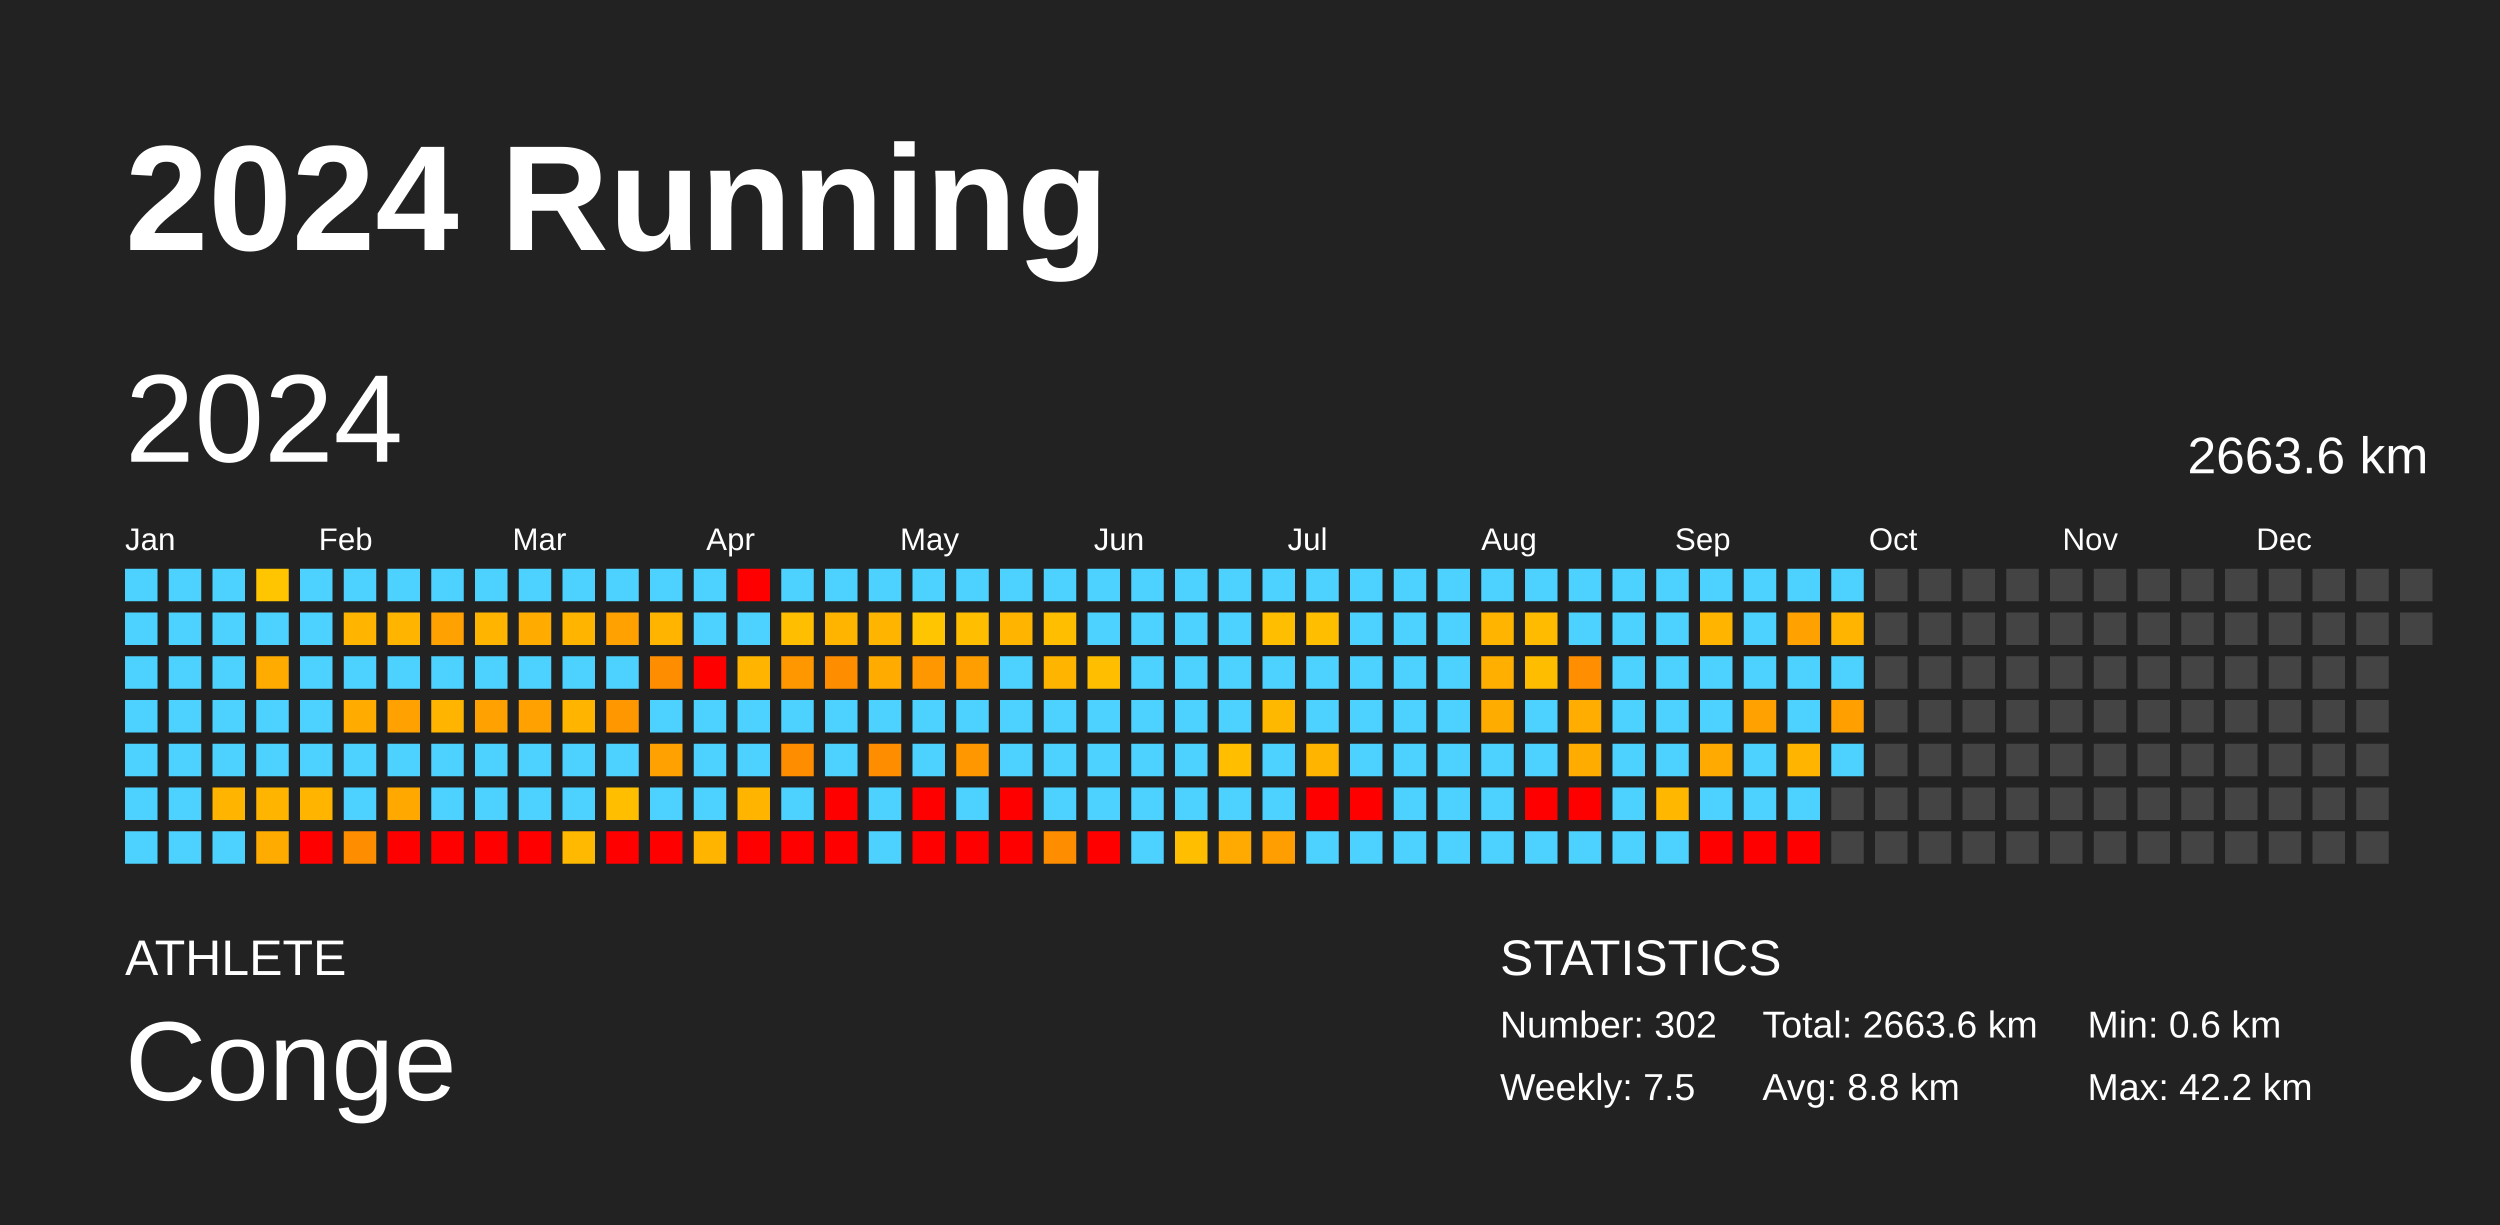
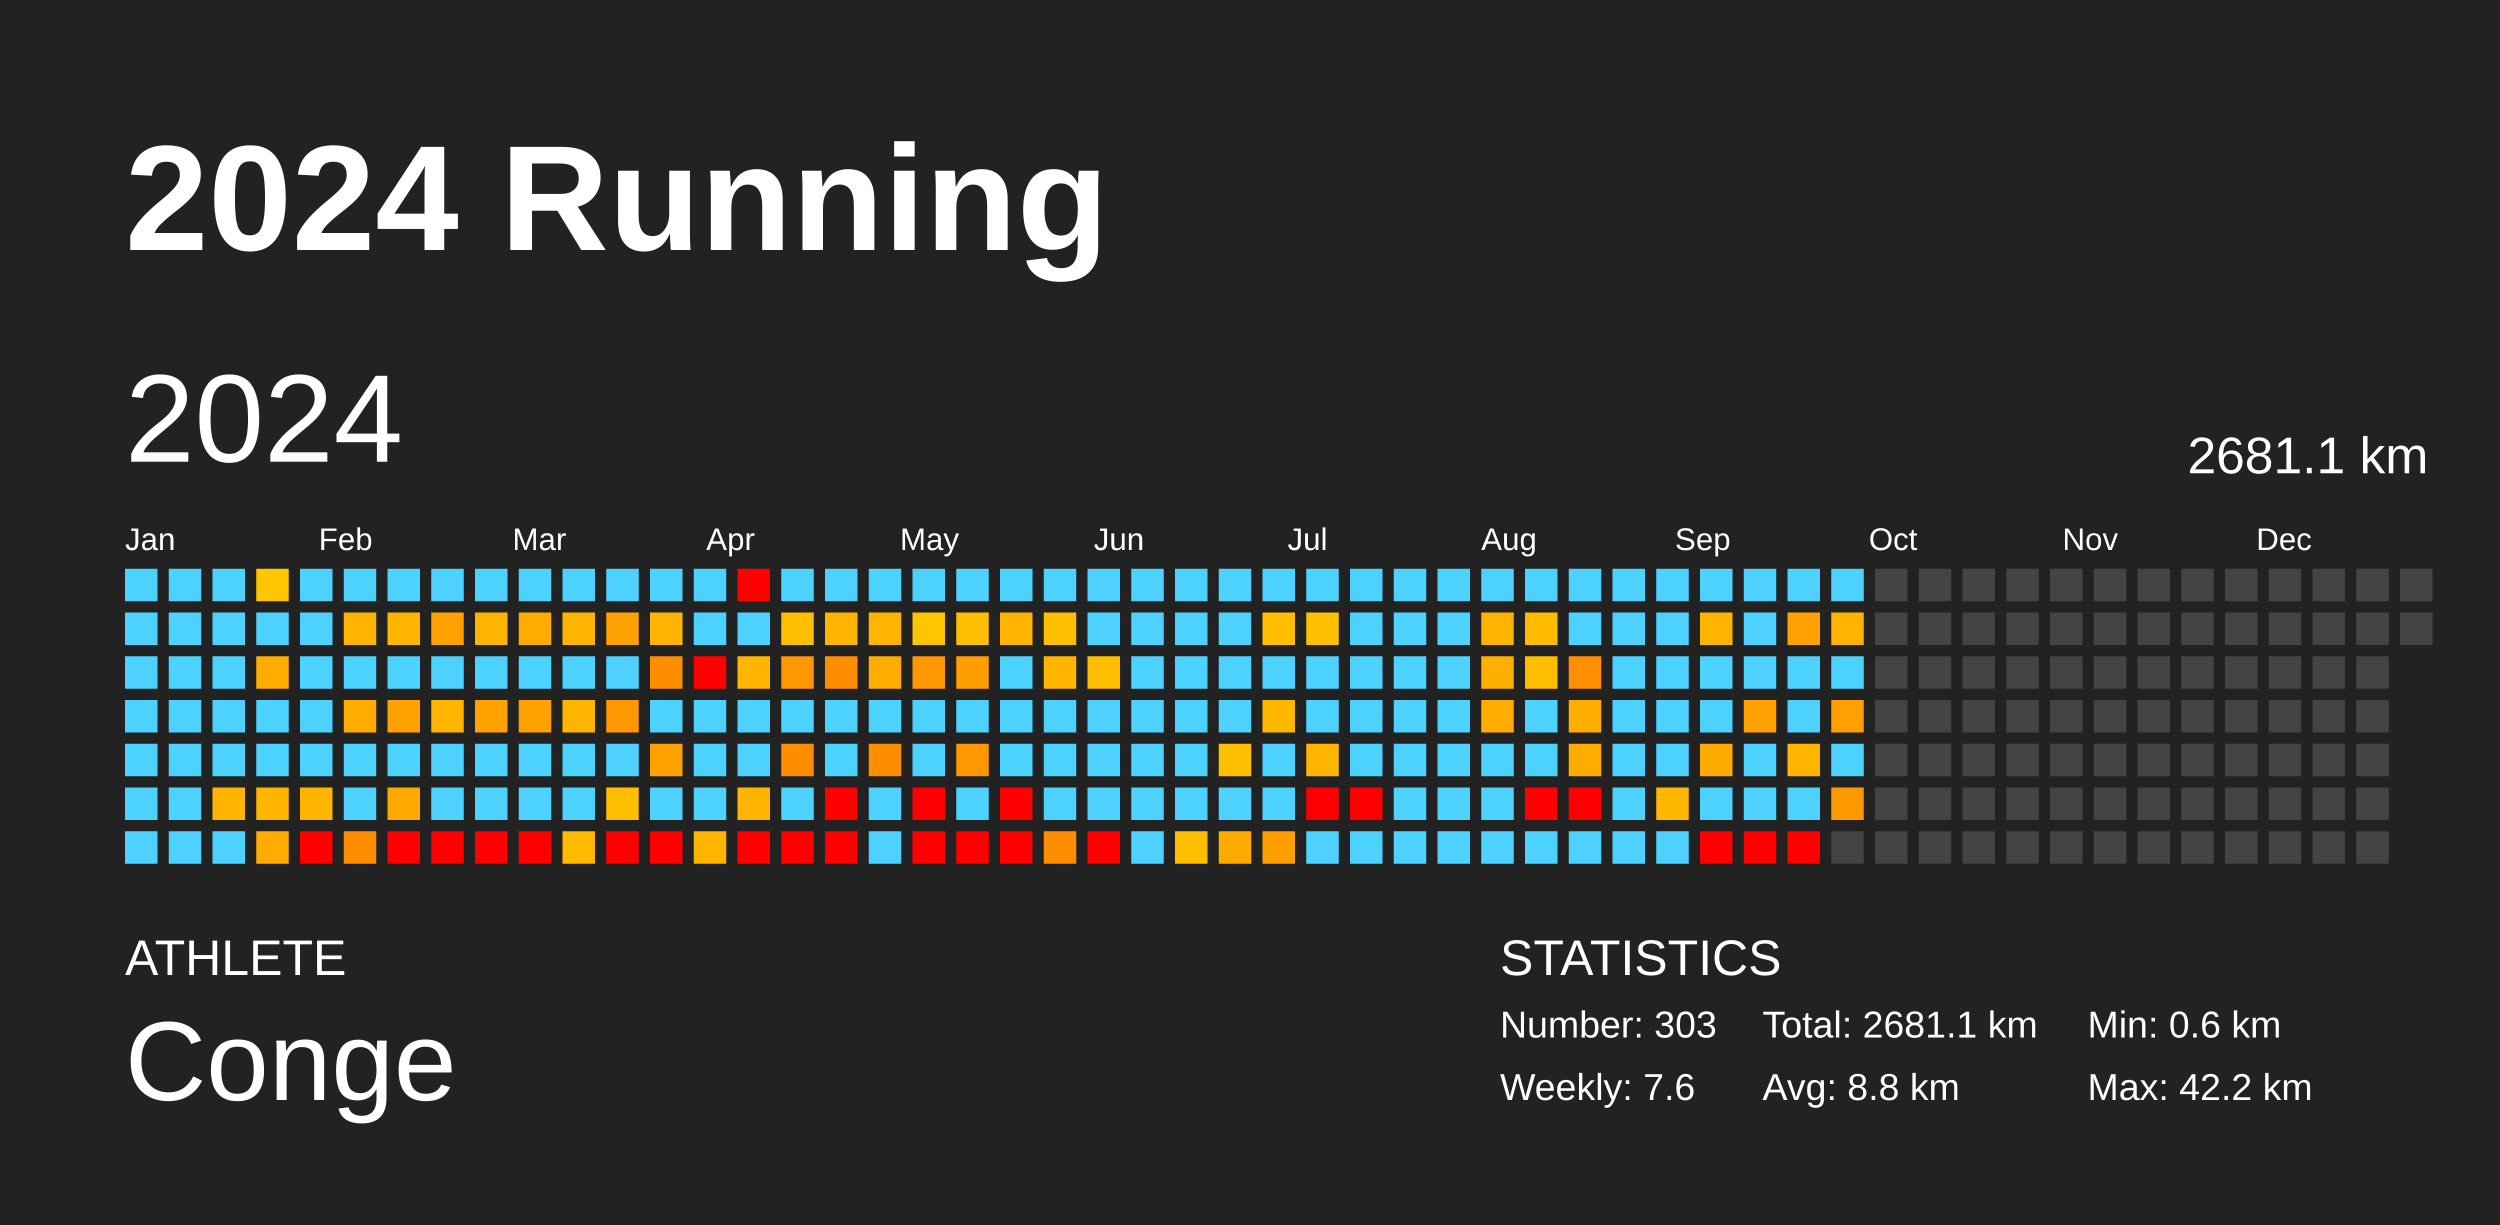
<svg xmlns="http://www.w3.org/2000/svg" baseProfile="full" height="98mm" version="1.1" viewBox="0,0,200,98" width="200mm">
  <defs />
  <rect fill="#222222" height="98" width="200" x="0" y="0" />
  <text fill="#FFFFFF" style="font-size:12px; font-family:Arial; font-weight:bold;" x="10" y="20">2024 Running</text>
  <text fill="#FFFFFF" style="font-size:4px; font-family:Arial" x="10" y="78">ATHLETE</text>
  <text fill="#FFFFFF" style="font-size:9px; font-family:Arial" x="10" y="88">Conge</text>
  <text fill="#FFFFFF" style="font-size:4px; font-family:Arial" x="120" y="78">STATISTICS</text>
-   <text fill="#FFFFFF" style="font-size:3px; font-family:Arial" x="120" y="83">Number: 302</text>
-   <text fill="#FFFFFF" style="font-size:3px; font-family:Arial" x="120" y="88">Weekly: 7.5</text>
-   <text fill="#FFFFFF" style="font-size:3px; font-family:Arial" x="141" y="83">Total: 2663.6 km</text>
+   <text fill="#FFFFFF" style="font-size:3px; font-family:Arial" x="120" y="83">Number: 303</text>
+   <text fill="#FFFFFF" style="font-size:3px; font-family:Arial" x="120" y="88">Weekly: 7.6</text>
+   <text fill="#FFFFFF" style="font-size:3px; font-family:Arial" x="141" y="83">Total: 2681.1 km</text>
  <text fill="#FFFFFF" style="font-size:3px; font-family:Arial" x="141" y="88">Avg: 8.8 km</text>
  <text fill="#FFFFFF" style="font-size:3px; font-family:Arial" x="167" y="83">Min: 0.6 km</text>
  <text fill="#FFFFFF" style="font-size:3px; font-family:Arial" x="167" y="88">Max: 42.2 km</text>
  <text dominant-baseline="hanging" fill="#FFFFFF" style="font-size:10.0px; font-family:Arial;" x="10" y="30">2024</text>
-   <text dominant-baseline="hanging" fill="#FFFFFF" style="font-size:4.125px; font-family:Arial;" x="175" y="35">2663.6 km</text>
+   <text dominant-baseline="hanging" fill="#FFFFFF" style="font-size:4.125px; font-family:Arial;" x="175" y="35">2681.1 km</text>
  <text fill="#FFFFFF" style="font-size:2.5px; font-family:Arial" x="10.0" y="44">Jan</text>
  <text fill="#FFFFFF" style="font-size:2.5px; font-family:Arial" x="25.5" y="44">Feb</text>
  <text fill="#FFFFFF" style="font-size:2.5px; font-family:Arial" x="41.0" y="44">Mar</text>
  <text fill="#FFFFFF" style="font-size:2.5px; font-family:Arial" x="56.5" y="44">Apr</text>
  <text fill="#FFFFFF" style="font-size:2.5px; font-family:Arial" x="72.0" y="44">May</text>
  <text fill="#FFFFFF" style="font-size:2.5px; font-family:Arial" x="87.5" y="44">Jun</text>
  <text fill="#FFFFFF" style="font-size:2.5px; font-family:Arial" x="103.0" y="44">Jul</text>
  <text fill="#FFFFFF" style="font-size:2.5px; font-family:Arial" x="118.5" y="44">Aug</text>
  <text fill="#FFFFFF" style="font-size:2.5px; font-family:Arial" x="134.0" y="44">Sep</text>
  <text fill="#FFFFFF" style="font-size:2.5px; font-family:Arial" x="149.5" y="44">Oct</text>
  <text fill="#FFFFFF" style="font-size:2.5px; font-family:Arial" x="165.0" y="44">Nov</text>
  <text fill="#FFFFFF" style="font-size:2.5px; font-family:Arial" x="180.5" y="44">Dec</text>
  <rect fill="#4dd2ff" height="2.6" width="2.6" x="10.0" y="45.5" />
  <rect fill="#4dd2ff" height="2.6" width="2.6" x="10.0" y="49.0" />
  <rect fill="#4dd2ff" height="2.6" width="2.6" x="10.0" y="52.5" />
  <rect fill="#4dd2ff" height="2.6" width="2.6" x="10.0" y="56.0" />
  <rect fill="#4dd2ff" height="2.6" width="2.6" x="10.0" y="59.5" />
  <rect fill="#4dd2ff" height="2.6" width="2.6" x="10.0" y="63.0" />
  <rect fill="#4dd2ff" height="2.6" width="2.6" x="10.0" y="66.5" />
  <rect fill="#4dd2ff" height="2.6" width="2.6" x="13.5" y="45.5" />
  <rect fill="#4dd2ff" height="2.6" width="2.6" x="13.5" y="49.0" />
  <rect fill="#4dd2ff" height="2.6" width="2.6" x="13.5" y="52.5" />
  <rect fill="#4dd2ff" height="2.6" width="2.6" x="13.5" y="56.0" />
  <rect fill="#4dd2ff" height="2.6" width="2.6" x="13.5" y="59.5" />
  <rect fill="#4dd2ff" height="2.6" width="2.6" x="13.5" y="63.0" />
  <rect fill="#4dd2ff" height="2.6" width="2.6" x="13.5" y="66.5" />
  <rect fill="#4dd2ff" height="2.6" width="2.6" x="17.0" y="45.5" />
  <rect fill="#4dd2ff" height="2.6" width="2.6" x="17.0" y="49.0" />
  <rect fill="#4dd2ff" height="2.6" width="2.6" x="17.0" y="52.5" />
  <rect fill="#4dd2ff" height="2.6" width="2.6" x="17.0" y="56.0" />
  <rect fill="#4dd2ff" height="2.6" width="2.6" x="17.0" y="59.5" />
  <rect fill="#ffb400" height="2.6" width="2.6" x="17.0" y="63.0" />
  <rect fill="#4dd2ff" height="2.6" width="2.6" x="17.0" y="66.5" />
  <rect fill="#ffc500" height="2.6" width="2.6" x="20.5" y="45.5" />
  <rect fill="#4dd2ff" height="2.6" width="2.6" x="20.5" y="49.0" />
  <rect fill="#ffab00" height="2.6" width="2.6" x="20.5" y="52.5" />
  <rect fill="#4dd2ff" height="2.6" width="2.6" x="20.5" y="56.0" />
  <rect fill="#4dd2ff" height="2.6" width="2.6" x="20.5" y="59.5" />
  <rect fill="#ffb400" height="2.6" width="2.6" x="20.5" y="63.0" />
  <rect fill="#ffab00" height="2.6" width="2.6" x="20.5" y="66.5" />
  <rect fill="#4dd2ff" height="2.6" width="2.6" x="24.0" y="45.5" />
  <rect fill="#4dd2ff" height="2.6" width="2.6" x="24.0" y="49.0" />
  <rect fill="#4dd2ff" height="2.6" width="2.6" x="24.0" y="52.5" />
  <rect fill="#4dd2ff" height="2.6" width="2.6" x="24.0" y="56.0" />
  <rect fill="#4dd2ff" height="2.6" width="2.6" x="24.0" y="59.5" />
  <rect fill="#ffb400" height="2.6" width="2.6" x="24.0" y="63.0" />
  <rect fill="red" height="2.6" width="2.6" x="24.0" y="66.5" />
  <rect fill="#4dd2ff" height="2.6" width="2.6" x="27.5" y="45.5" />
  <rect fill="#ffb400" height="2.6" width="2.6" x="27.5" y="49.0" />
  <rect fill="#4dd2ff" height="2.6" width="2.6" x="27.5" y="52.5" />
  <rect fill="#ffab00" height="2.6" width="2.6" x="27.5" y="56.0" />
  <rect fill="#4dd2ff" height="2.6" width="2.6" x="27.5" y="59.5" />
  <rect fill="#4dd2ff" height="2.6" width="2.6" x="27.5" y="63.0" />
  <rect fill="#ff8d00" height="2.6" width="2.6" x="27.5" y="66.5" />
  <rect fill="#4dd2ff" height="2.6" width="2.6" x="31.0" y="45.5" />
  <rect fill="#ffb500" height="2.6" width="2.6" x="31.0" y="49.0" />
  <rect fill="#4dd2ff" height="2.6" width="2.6" x="31.0" y="52.5" />
  <rect fill="#ffa100" height="2.6" width="2.6" x="31.0" y="56.0" />
  <rect fill="#4dd2ff" height="2.6" width="2.6" x="31.0" y="59.5" />
  <rect fill="#ffa900" height="2.6" width="2.6" x="31.0" y="63.0" />
  <rect fill="red" height="2.6" width="2.6" x="31.0" y="66.5" />
  <rect fill="#4dd2ff" height="2.6" width="2.6" x="34.5" y="45.5" />
  <rect fill="#ffa100" height="2.6" width="2.6" x="34.5" y="49.0" />
  <rect fill="#4dd2ff" height="2.6" width="2.6" x="34.5" y="52.5" />
  <rect fill="#ffb500" height="2.6" width="2.6" x="34.5" y="56.0" />
  <rect fill="#4dd2ff" height="2.6" width="2.6" x="34.5" y="59.5" />
  <rect fill="#4dd2ff" height="2.6" width="2.6" x="34.5" y="63.0" />
  <rect fill="red" height="2.6" width="2.6" x="34.5" y="66.5" />
  <rect fill="#4dd2ff" height="2.6" width="2.6" x="38.0" y="45.5" />
  <rect fill="#ffb500" height="2.6" width="2.6" x="38.0" y="49.0" />
  <rect fill="#4dd2ff" height="2.6" width="2.6" x="38.0" y="52.5" />
  <rect fill="#ffa100" height="2.6" width="2.6" x="38.0" y="56.0" />
  <rect fill="#4dd2ff" height="2.6" width="2.6" x="38.0" y="59.5" />
  <rect fill="#4dd2ff" height="2.6" width="2.6" x="38.0" y="63.0" />
  <rect fill="red" height="2.6" width="2.6" x="38.0" y="66.5" />
  <rect fill="#4dd2ff" height="2.6" width="2.6" x="41.5" y="45.5" />
  <rect fill="#ffab00" height="2.6" width="2.6" x="41.5" y="49.0" />
  <rect fill="#4dd2ff" height="2.6" width="2.6" x="41.5" y="52.5" />
  <rect fill="#ffa100" height="2.6" width="2.6" x="41.5" y="56.0" />
  <rect fill="#4dd2ff" height="2.6" width="2.6" x="41.5" y="59.5" />
  <rect fill="#4dd2ff" height="2.6" width="2.6" x="41.5" y="63.0" />
  <rect fill="red" height="2.6" width="2.6" x="41.5" y="66.5" />
  <rect fill="#4dd2ff" height="2.6" width="2.6" x="45.0" y="45.5" />
  <rect fill="#ffb500" height="2.6" width="2.6" x="45.0" y="49.0" />
  <rect fill="#4dd2ff" height="2.6" width="2.6" x="45.0" y="52.5" />
  <rect fill="#ffb500" height="2.6" width="2.6" x="45.0" y="56.0" />
  <rect fill="#4dd2ff" height="2.6" width="2.6" x="45.0" y="59.5" />
  <rect fill="#4dd2ff" height="2.6" width="2.6" x="45.0" y="63.0" />
  <rect fill="#ffb900" height="2.6" width="2.6" x="45.0" y="66.5" />
  <rect fill="#4dd2ff" height="2.6" width="2.6" x="48.5" y="45.5" />
  <rect fill="#ffa100" height="2.6" width="2.6" x="48.5" y="49.0" />
  <rect fill="#4dd2ff" height="2.6" width="2.6" x="48.5" y="52.5" />
  <rect fill="#ff9700" height="2.6" width="2.6" x="48.5" y="56.0" />
  <rect fill="#4dd2ff" height="2.6" width="2.6" x="48.5" y="59.5" />
  <rect fill="#ffbf00" height="2.6" width="2.6" x="48.5" y="63.0" />
  <rect fill="red" height="2.6" width="2.6" x="48.5" y="66.5" />
  <rect fill="#4dd2ff" height="2.6" width="2.6" x="52.0" y="45.5" />
  <rect fill="#ffb500" height="2.6" width="2.6" x="52.0" y="49.0" />
  <rect fill="#ff8d00" height="2.6" width="2.6" x="52.0" y="52.5" />
  <rect fill="#4dd2ff" height="2.6" width="2.6" x="52.0" y="56.0" />
  <rect fill="#ffa100" height="2.6" width="2.6" x="52.0" y="59.5" />
  <rect fill="#4dd2ff" height="2.6" width="2.6" x="52.0" y="63.0" />
  <rect fill="red" height="2.6" width="2.6" x="52.0" y="66.5" />
  <rect fill="#4dd2ff" height="2.6" width="2.6" x="55.5" y="45.5" />
  <rect fill="#4dd2ff" height="2.6" width="2.6" x="55.5" y="49.0" />
  <rect fill="red" height="2.6" width="2.6" x="55.5" y="52.5" />
  <rect fill="#4dd2ff" height="2.6" width="2.6" x="55.5" y="56.0" />
  <rect fill="#4dd2ff" height="2.6" width="2.6" x="55.5" y="59.5" />
  <rect fill="#4dd2ff" height="2.6" width="2.6" x="55.5" y="63.0" />
  <rect fill="#ffb400" height="2.6" width="2.6" x="55.5" y="66.5" />
  <rect fill="red" height="2.6" width="2.6" x="59.0" y="45.5" />
  <rect fill="#4dd2ff" height="2.6" width="2.6" x="59.0" y="49.0" />
  <rect fill="#ffb500" height="2.6" width="2.6" x="59.0" y="52.5" />
  <rect fill="#4dd2ff" height="2.6" width="2.6" x="59.0" y="56.0" />
  <rect fill="#4dd2ff" height="2.6" width="2.6" x="59.0" y="59.5" />
  <rect fill="#ffb500" height="2.6" width="2.6" x="59.0" y="63.0" />
  <rect fill="red" height="2.6" width="2.6" x="59.0" y="66.5" />
  <rect fill="#4dd2ff" height="2.6" width="2.6" x="62.5" y="45.5" />
  <rect fill="#ffbf00" height="2.6" width="2.6" x="62.5" y="49.0" />
  <rect fill="#ff9700" height="2.6" width="2.6" x="62.5" y="52.5" />
  <rect fill="#4dd2ff" height="2.6" width="2.6" x="62.5" y="56.0" />
  <rect fill="#ff8d00" height="2.6" width="2.6" x="62.5" y="59.5" />
  <rect fill="#4dd2ff" height="2.6" width="2.6" x="62.5" y="63.0" />
  <rect fill="red" height="2.6" width="2.6" x="62.5" y="66.5" />
  <rect fill="#4dd2ff" height="2.6" width="2.6" x="66.0" y="45.5" />
  <rect fill="#ffb500" height="2.6" width="2.6" x="66.0" y="49.0" />
  <rect fill="#ff8d00" height="2.6" width="2.6" x="66.0" y="52.5" />
  <rect fill="#4dd2ff" height="2.6" width="2.6" x="66.0" y="56.0" />
  <rect fill="#4dd2ff" height="2.6" width="2.6" x="66.0" y="59.5" />
  <rect fill="red" height="2.6" width="2.6" x="66.0" y="63.0" />
  <rect fill="red" height="2.6" width="2.6" x="66.0" y="66.5" />
  <rect fill="#4dd2ff" height="2.6" width="2.6" x="69.5" y="45.5" />
  <rect fill="#ffb500" height="2.6" width="2.6" x="69.5" y="49.0" />
  <rect fill="#ffab00" height="2.6" width="2.6" x="69.5" y="52.5" />
  <rect fill="#4dd2ff" height="2.6" width="2.6" x="69.5" y="56.0" />
  <rect fill="#ff8d00" height="2.6" width="2.6" x="69.5" y="59.5" />
  <rect fill="#4dd2ff" height="2.6" width="2.6" x="69.5" y="63.0" />
  <rect fill="#4dd2ff" height="2.6" width="2.6" x="69.5" y="66.5" />
  <rect fill="#4dd2ff" height="2.6" width="2.6" x="73.0" y="45.5" />
  <rect fill="#ffc500" height="2.6" width="2.6" x="73.0" y="49.0" />
  <rect fill="#ff9700" height="2.6" width="2.6" x="73.0" y="52.5" />
  <rect fill="#4dd2ff" height="2.6" width="2.6" x="73.0" y="56.0" />
  <rect fill="#4dd2ff" height="2.6" width="2.6" x="73.0" y="59.5" />
  <rect fill="red" height="2.6" width="2.6" x="73.0" y="63.0" />
  <rect fill="red" height="2.6" width="2.6" x="73.0" y="66.5" />
  <rect fill="#4dd2ff" height="2.6" width="2.6" x="76.5" y="45.5" />
  <rect fill="#ffbe00" height="2.6" width="2.6" x="76.5" y="49.0" />
  <rect fill="#ff9e00" height="2.6" width="2.6" x="76.5" y="52.5" />
  <rect fill="#4dd2ff" height="2.6" width="2.6" x="76.5" y="56.0" />
  <rect fill="#ff9700" height="2.6" width="2.6" x="76.5" y="59.5" />
  <rect fill="#4dd2ff" height="2.6" width="2.6" x="76.5" y="63.0" />
  <rect fill="red" height="2.6" width="2.6" x="76.5" y="66.5" />
  <rect fill="#4dd2ff" height="2.6" width="2.6" x="80.0" y="45.5" />
  <rect fill="#ffb500" height="2.6" width="2.6" x="80.0" y="49.0" />
  <rect fill="#4dd2ff" height="2.6" width="2.6" x="80.0" y="52.5" />
  <rect fill="#4dd2ff" height="2.6" width="2.6" x="80.0" y="56.0" />
  <rect fill="#4dd2ff" height="2.6" width="2.6" x="80.0" y="59.5" />
  <rect fill="red" height="2.6" width="2.6" x="80.0" y="63.0" />
  <rect fill="red" height="2.6" width="2.6" x="80.0" y="66.5" />
  <rect fill="#4dd2ff" height="2.6" width="2.6" x="83.5" y="45.5" />
  <rect fill="#ffbe00" height="2.6" width="2.6" x="83.5" y="49.0" />
  <rect fill="#ffb500" height="2.6" width="2.6" x="83.5" y="52.5" />
  <rect fill="#4dd2ff" height="2.6" width="2.6" x="83.5" y="56.0" />
  <rect fill="#4dd2ff" height="2.6" width="2.6" x="83.5" y="59.5" />
  <rect fill="#4dd2ff" height="2.6" width="2.6" x="83.5" y="63.0" />
  <rect fill="#ff8d00" height="2.6" width="2.6" x="83.5" y="66.5" />
  <rect fill="#4dd2ff" height="2.6" width="2.6" x="87.0" y="45.5" />
  <rect fill="#4dd2ff" height="2.6" width="2.6" x="87.0" y="49.0" />
  <rect fill="#ffbf00" height="2.6" width="2.6" x="87.0" y="52.5" />
  <rect fill="#4dd2ff" height="2.6" width="2.6" x="87.0" y="56.0" />
  <rect fill="#4dd2ff" height="2.6" width="2.6" x="87.0" y="59.5" />
  <rect fill="#4dd2ff" height="2.6" width="2.6" x="87.0" y="63.0" />
  <rect fill="red" height="2.6" width="2.6" x="87.0" y="66.5" />
  <rect fill="#4dd2ff" height="2.6" width="2.6" x="90.5" y="45.5" />
  <rect fill="#4dd2ff" height="2.6" width="2.6" x="90.5" y="49.0" />
  <rect fill="#4dd2ff" height="2.6" width="2.6" x="90.5" y="52.5" />
  <rect fill="#4dd2ff" height="2.6" width="2.6" x="90.5" y="56.0" />
  <rect fill="#4dd2ff" height="2.6" width="2.6" x="90.5" y="59.5" />
  <rect fill="#4dd2ff" height="2.6" width="2.6" x="90.5" y="63.0" />
  <rect fill="#4dd2ff" height="2.6" width="2.6" x="90.5" y="66.5" />
  <rect fill="#4dd2ff" height="2.6" width="2.6" x="94.0" y="45.5" />
  <rect fill="#4dd2ff" height="2.6" width="2.6" x="94.0" y="49.0" />
  <rect fill="#4dd2ff" height="2.6" width="2.6" x="94.0" y="52.5" />
  <rect fill="#4dd2ff" height="2.6" width="2.6" x="94.0" y="56.0" />
  <rect fill="#4dd2ff" height="2.6" width="2.6" x="94.0" y="59.5" />
  <rect fill="#4dd2ff" height="2.6" width="2.6" x="94.0" y="63.0" />
  <rect fill="#ffbe00" height="2.6" width="2.6" x="94.0" y="66.5" />
  <rect fill="#4dd2ff" height="2.6" width="2.6" x="97.5" y="45.5" />
  <rect fill="#4dd2ff" height="2.6" width="2.6" x="97.5" y="49.0" />
  <rect fill="#4dd2ff" height="2.6" width="2.6" x="97.5" y="52.5" />
  <rect fill="#4dd2ff" height="2.6" width="2.6" x="97.5" y="56.0" />
  <rect fill="#ffbf00" height="2.6" width="2.6" x="97.5" y="59.5" />
  <rect fill="#4dd2ff" height="2.6" width="2.6" x="97.5" y="63.0" />
  <rect fill="#ffaa00" height="2.6" width="2.6" x="97.5" y="66.5" />
  <rect fill="#4dd2ff" height="2.6" width="2.6" x="101.0" y="45.5" />
  <rect fill="#ffbf00" height="2.6" width="2.6" x="101.0" y="49.0" />
  <rect fill="#4dd2ff" height="2.6" width="2.6" x="101.0" y="52.5" />
  <rect fill="#ffb800" height="2.6" width="2.6" x="101.0" y="56.0" />
  <rect fill="#4dd2ff" height="2.6" width="2.6" x="101.0" y="59.5" />
  <rect fill="#4dd2ff" height="2.6" width="2.6" x="101.0" y="63.0" />
  <rect fill="#ff9e00" height="2.6" width="2.6" x="101.0" y="66.5" />
  <rect fill="#4dd2ff" height="2.6" width="2.6" x="104.5" y="45.5" />
  <rect fill="#ffbf00" height="2.6" width="2.6" x="104.5" y="49.0" />
  <rect fill="#4dd2ff" height="2.6" width="2.6" x="104.5" y="52.5" />
  <rect fill="#4dd2ff" height="2.6" width="2.6" x="104.5" y="56.0" />
  <rect fill="#ffb500" height="2.6" width="2.6" x="104.5" y="59.5" />
  <rect fill="red" height="2.6" width="2.6" x="104.5" y="63.0" />
  <rect fill="#4dd2ff" height="2.6" width="2.6" x="104.5" y="66.5" />
  <rect fill="#4dd2ff" height="2.6" width="2.6" x="108.0" y="45.5" />
  <rect fill="#4dd2ff" height="2.6" width="2.6" x="108.0" y="49.0" />
  <rect fill="#4dd2ff" height="2.6" width="2.6" x="108.0" y="52.5" />
  <rect fill="#4dd2ff" height="2.6" width="2.6" x="108.0" y="56.0" />
  <rect fill="#4dd2ff" height="2.6" width="2.6" x="108.0" y="59.5" />
  <rect fill="red" height="2.6" width="2.6" x="108.0" y="63.0" />
  <rect fill="#4dd2ff" height="2.6" width="2.6" x="108.0" y="66.5" />
  <rect fill="#4dd2ff" height="2.6" width="2.6" x="111.5" y="45.5" />
  <rect fill="#4dd2ff" height="2.6" width="2.6" x="111.5" y="49.0" />
  <rect fill="#4dd2ff" height="2.6" width="2.6" x="111.5" y="52.5" />
  <rect fill="#4dd2ff" height="2.6" width="2.6" x="111.5" y="56.0" />
  <rect fill="#4dd2ff" height="2.6" width="2.6" x="111.5" y="59.5" />
  <rect fill="#4dd2ff" height="2.6" width="2.6" x="111.5" y="63.0" />
  <rect fill="#4dd2ff" height="2.6" width="2.6" x="111.5" y="66.5" />
  <rect fill="#4dd2ff" height="2.6" width="2.6" x="115.0" y="45.5" />
  <rect fill="#4dd2ff" height="2.6" width="2.6" x="115.0" y="49.0" />
  <rect fill="#4dd2ff" height="2.6" width="2.6" x="115.0" y="52.5" />
  <rect fill="#4dd2ff" height="2.6" width="2.6" x="115.0" y="56.0" />
  <rect fill="#4dd2ff" height="2.6" width="2.6" x="115.0" y="59.5" />
  <rect fill="#4dd2ff" height="2.6" width="2.6" x="115.0" y="63.0" />
  <rect fill="#4dd2ff" height="2.6" width="2.6" x="115.0" y="66.5" />
  <rect fill="#4dd2ff" height="2.6" width="2.6" x="118.5" y="45.5" />
  <rect fill="#ffb500" height="2.6" width="2.6" x="118.5" y="49.0" />
  <rect fill="#ffaf00" height="2.6" width="2.6" x="118.5" y="52.5" />
  <rect fill="#ffac00" height="2.6" width="2.6" x="118.5" y="56.0" />
  <rect fill="#4dd2ff" height="2.6" width="2.6" x="118.5" y="59.5" />
  <rect fill="#4dd2ff" height="2.6" width="2.6" x="118.5" y="63.0" />
  <rect fill="#4dd2ff" height="2.6" width="2.6" x="118.5" y="66.5" />
  <rect fill="#4dd2ff" height="2.6" width="2.6" x="122.0" y="45.5" />
  <rect fill="#ffbb00" height="2.6" width="2.6" x="122.0" y="49.0" />
  <rect fill="#ffbd00" height="2.6" width="2.6" x="122.0" y="52.5" />
  <rect fill="#4dd2ff" height="2.6" width="2.6" x="122.0" y="56.0" />
  <rect fill="#4dd2ff" height="2.6" width="2.6" x="122.0" y="59.5" />
  <rect fill="red" height="2.6" width="2.6" x="122.0" y="63.0" />
  <rect fill="#4dd2ff" height="2.6" width="2.6" x="122.0" y="66.5" />
  <rect fill="#4dd2ff" height="2.6" width="2.6" x="125.5" y="45.5" />
  <rect fill="#4dd2ff" height="2.6" width="2.6" x="125.5" y="49.0" />
  <rect fill="#ff8f00" height="2.6" width="2.6" x="125.5" y="52.5" />
  <rect fill="#ffad00" height="2.6" width="2.6" x="125.5" y="56.0" />
  <rect fill="#ffac00" height="2.6" width="2.6" x="125.5" y="59.5" />
  <rect fill="red" height="2.6" width="2.6" x="125.5" y="63.0" />
  <rect fill="#4dd2ff" height="2.6" width="2.6" x="125.5" y="66.5" />
  <rect fill="#4dd2ff" height="2.6" width="2.6" x="129.0" y="45.5" />
  <rect fill="#4dd2ff" height="2.6" width="2.6" x="129.0" y="49.0" />
  <rect fill="#4dd2ff" height="2.6" width="2.6" x="129.0" y="52.5" />
  <rect fill="#4dd2ff" height="2.6" width="2.6" x="129.0" y="56.0" />
  <rect fill="#4dd2ff" height="2.6" width="2.6" x="129.0" y="59.5" />
  <rect fill="#4dd2ff" height="2.6" width="2.6" x="129.0" y="63.0" />
  <rect fill="#4dd2ff" height="2.6" width="2.6" x="129.0" y="66.5" />
  <rect fill="#4dd2ff" height="2.6" width="2.6" x="132.5" y="45.5" />
  <rect fill="#4dd2ff" height="2.6" width="2.6" x="132.5" y="49.0" />
  <rect fill="#4dd2ff" height="2.6" width="2.6" x="132.5" y="52.5" />
  <rect fill="#4dd2ff" height="2.6" width="2.6" x="132.5" y="56.0" />
  <rect fill="#4dd2ff" height="2.6" width="2.6" x="132.5" y="59.5" />
  <rect fill="#ffb700" height="2.6" width="2.6" x="132.5" y="63.0" />
  <rect fill="#4dd2ff" height="2.6" width="2.6" x="132.5" y="66.5" />
  <rect fill="#4dd2ff" height="2.6" width="2.6" x="136.0" y="45.5" />
  <rect fill="#ffb400" height="2.6" width="2.6" x="136.0" y="49.0" />
  <rect fill="#4dd2ff" height="2.6" width="2.6" x="136.0" y="52.5" />
  <rect fill="#4dd2ff" height="2.6" width="2.6" x="136.0" y="56.0" />
  <rect fill="#ffaa00" height="2.6" width="2.6" x="136.0" y="59.5" />
  <rect fill="#4dd2ff" height="2.6" width="2.6" x="136.0" y="63.0" />
  <rect fill="red" height="2.6" width="2.6" x="136.0" y="66.5" />
  <rect fill="#4dd2ff" height="2.6" width="2.6" x="139.5" y="45.5" />
  <rect fill="#4dd2ff" height="2.6" width="2.6" x="139.5" y="49.0" />
  <rect fill="#4dd2ff" height="2.6" width="2.6" x="139.5" y="52.5" />
  <rect fill="#ffa100" height="2.6" width="2.6" x="139.5" y="56.0" />
  <rect fill="#4dd2ff" height="2.6" width="2.6" x="139.5" y="59.5" />
  <rect fill="#4dd2ff" height="2.6" width="2.6" x="139.5" y="63.0" />
  <rect fill="red" height="2.6" width="2.6" x="139.5" y="66.5" />
  <rect fill="#4dd2ff" height="2.6" width="2.6" x="143.0" y="45.5" />
  <rect fill="#ffa100" height="2.6" width="2.6" x="143.0" y="49.0" />
  <rect fill="#4dd2ff" height="2.6" width="2.6" x="143.0" y="52.5" />
  <rect fill="#4dd2ff" height="2.6" width="2.6" x="143.0" y="56.0" />
  <rect fill="#ffb500" height="2.6" width="2.6" x="143.0" y="59.5" />
  <rect fill="#4dd2ff" height="2.6" width="2.6" x="143.0" y="63.0" />
  <rect fill="red" height="2.6" width="2.6" x="143.0" y="66.5" />
  <rect fill="#4dd2ff" height="2.6" width="2.6" x="146.5" y="45.5" />
  <rect fill="#ffb500" height="2.6" width="2.6" x="146.5" y="49.0" />
  <rect fill="#4dd2ff" height="2.6" width="2.6" x="146.5" y="52.5" />
  <rect fill="#ffa000" height="2.6" width="2.6" x="146.5" y="56.0" />
  <rect fill="#4dd2ff" height="2.6" width="2.6" x="146.5" y="59.5" />
-   <rect fill="#444444" height="2.6" width="2.6" x="146.5" y="63.0" />
+   <rect fill="#ff9900" height="2.6" width="2.6" x="146.5" y="63.0" />
  <rect fill="#444444" height="2.6" width="2.6" x="146.5" y="66.5" />
  <rect fill="#444444" height="2.6" width="2.6" x="150.0" y="45.5" />
  <rect fill="#444444" height="2.6" width="2.6" x="150.0" y="49.0" />
  <rect fill="#444444" height="2.6" width="2.6" x="150.0" y="52.5" />
  <rect fill="#444444" height="2.6" width="2.6" x="150.0" y="56.0" />
  <rect fill="#444444" height="2.6" width="2.6" x="150.0" y="59.5" />
  <rect fill="#444444" height="2.6" width="2.6" x="150.0" y="63.0" />
  <rect fill="#444444" height="2.6" width="2.6" x="150.0" y="66.5" />
  <rect fill="#444444" height="2.6" width="2.6" x="153.5" y="45.5" />
  <rect fill="#444444" height="2.6" width="2.6" x="153.5" y="49.0" />
  <rect fill="#444444" height="2.6" width="2.6" x="153.5" y="52.5" />
  <rect fill="#444444" height="2.6" width="2.6" x="153.5" y="56.0" />
  <rect fill="#444444" height="2.6" width="2.6" x="153.5" y="59.5" />
  <rect fill="#444444" height="2.6" width="2.6" x="153.5" y="63.0" />
  <rect fill="#444444" height="2.6" width="2.6" x="153.5" y="66.5" />
  <rect fill="#444444" height="2.6" width="2.6" x="157.0" y="45.5" />
  <rect fill="#444444" height="2.6" width="2.6" x="157.0" y="49.0" />
  <rect fill="#444444" height="2.6" width="2.6" x="157.0" y="52.5" />
  <rect fill="#444444" height="2.6" width="2.6" x="157.0" y="56.0" />
  <rect fill="#444444" height="2.6" width="2.6" x="157.0" y="59.5" />
  <rect fill="#444444" height="2.6" width="2.6" x="157.0" y="63.0" />
  <rect fill="#444444" height="2.6" width="2.6" x="157.0" y="66.5" />
  <rect fill="#444444" height="2.6" width="2.6" x="160.5" y="45.5" />
  <rect fill="#444444" height="2.6" width="2.6" x="160.5" y="49.0" />
  <rect fill="#444444" height="2.6" width="2.6" x="160.5" y="52.5" />
  <rect fill="#444444" height="2.6" width="2.6" x="160.5" y="56.0" />
  <rect fill="#444444" height="2.6" width="2.6" x="160.5" y="59.5" />
  <rect fill="#444444" height="2.6" width="2.6" x="160.5" y="63.0" />
  <rect fill="#444444" height="2.6" width="2.6" x="160.5" y="66.5" />
  <rect fill="#444444" height="2.6" width="2.6" x="164.0" y="45.5" />
  <rect fill="#444444" height="2.6" width="2.6" x="164.0" y="49.0" />
  <rect fill="#444444" height="2.6" width="2.6" x="164.0" y="52.5" />
  <rect fill="#444444" height="2.6" width="2.6" x="164.0" y="56.0" />
  <rect fill="#444444" height="2.6" width="2.6" x="164.0" y="59.5" />
  <rect fill="#444444" height="2.6" width="2.6" x="164.0" y="63.0" />
  <rect fill="#444444" height="2.6" width="2.6" x="164.0" y="66.5" />
  <rect fill="#444444" height="2.6" width="2.6" x="167.5" y="45.5" />
  <rect fill="#444444" height="2.6" width="2.6" x="167.5" y="49.0" />
  <rect fill="#444444" height="2.6" width="2.6" x="167.5" y="52.5" />
  <rect fill="#444444" height="2.6" width="2.6" x="167.5" y="56.0" />
  <rect fill="#444444" height="2.6" width="2.6" x="167.5" y="59.5" />
  <rect fill="#444444" height="2.6" width="2.6" x="167.5" y="63.0" />
  <rect fill="#444444" height="2.6" width="2.6" x="167.5" y="66.5" />
  <rect fill="#444444" height="2.6" width="2.6" x="171.0" y="45.5" />
  <rect fill="#444444" height="2.6" width="2.6" x="171.0" y="49.0" />
  <rect fill="#444444" height="2.6" width="2.6" x="171.0" y="52.5" />
  <rect fill="#444444" height="2.6" width="2.6" x="171.0" y="56.0" />
  <rect fill="#444444" height="2.6" width="2.6" x="171.0" y="59.5" />
  <rect fill="#444444" height="2.6" width="2.6" x="171.0" y="63.0" />
  <rect fill="#444444" height="2.6" width="2.6" x="171.0" y="66.5" />
  <rect fill="#444444" height="2.6" width="2.6" x="174.5" y="45.5" />
  <rect fill="#444444" height="2.6" width="2.6" x="174.5" y="49.0" />
  <rect fill="#444444" height="2.6" width="2.6" x="174.5" y="52.5" />
  <rect fill="#444444" height="2.6" width="2.6" x="174.5" y="56.0" />
  <rect fill="#444444" height="2.6" width="2.6" x="174.5" y="59.5" />
  <rect fill="#444444" height="2.6" width="2.6" x="174.5" y="63.0" />
  <rect fill="#444444" height="2.6" width="2.6" x="174.5" y="66.5" />
  <rect fill="#444444" height="2.6" width="2.6" x="178.0" y="45.5" />
  <rect fill="#444444" height="2.6" width="2.6" x="178.0" y="49.0" />
  <rect fill="#444444" height="2.6" width="2.6" x="178.0" y="52.5" />
  <rect fill="#444444" height="2.6" width="2.6" x="178.0" y="56.0" />
  <rect fill="#444444" height="2.6" width="2.6" x="178.0" y="59.5" />
  <rect fill="#444444" height="2.6" width="2.6" x="178.0" y="63.0" />
  <rect fill="#444444" height="2.6" width="2.6" x="178.0" y="66.5" />
  <rect fill="#444444" height="2.6" width="2.6" x="181.5" y="45.5" />
  <rect fill="#444444" height="2.6" width="2.6" x="181.5" y="49.0" />
  <rect fill="#444444" height="2.6" width="2.6" x="181.5" y="52.5" />
  <rect fill="#444444" height="2.6" width="2.6" x="181.5" y="56.0" />
  <rect fill="#444444" height="2.6" width="2.6" x="181.5" y="59.5" />
  <rect fill="#444444" height="2.6" width="2.6" x="181.5" y="63.0" />
  <rect fill="#444444" height="2.6" width="2.6" x="181.5" y="66.5" />
  <rect fill="#444444" height="2.6" width="2.6" x="185.0" y="45.5" />
  <rect fill="#444444" height="2.6" width="2.6" x="185.0" y="49.0" />
  <rect fill="#444444" height="2.6" width="2.6" x="185.0" y="52.5" />
  <rect fill="#444444" height="2.6" width="2.6" x="185.0" y="56.0" />
  <rect fill="#444444" height="2.6" width="2.6" x="185.0" y="59.5" />
  <rect fill="#444444" height="2.6" width="2.6" x="185.0" y="63.0" />
  <rect fill="#444444" height="2.6" width="2.6" x="185.0" y="66.5" />
  <rect fill="#444444" height="2.6" width="2.6" x="188.5" y="45.5" />
  <rect fill="#444444" height="2.6" width="2.6" x="188.5" y="49.0" />
  <rect fill="#444444" height="2.6" width="2.6" x="188.5" y="52.5" />
  <rect fill="#444444" height="2.6" width="2.6" x="188.5" y="56.0" />
  <rect fill="#444444" height="2.6" width="2.6" x="188.5" y="59.5" />
  <rect fill="#444444" height="2.6" width="2.6" x="188.5" y="63.0" />
  <rect fill="#444444" height="2.6" width="2.6" x="188.5" y="66.5" />
  <rect fill="#444444" height="2.6" width="2.6" x="192.0" y="45.5" />
  <rect fill="#444444" height="2.6" width="2.6" x="192.0" y="49.0" />
</svg>
